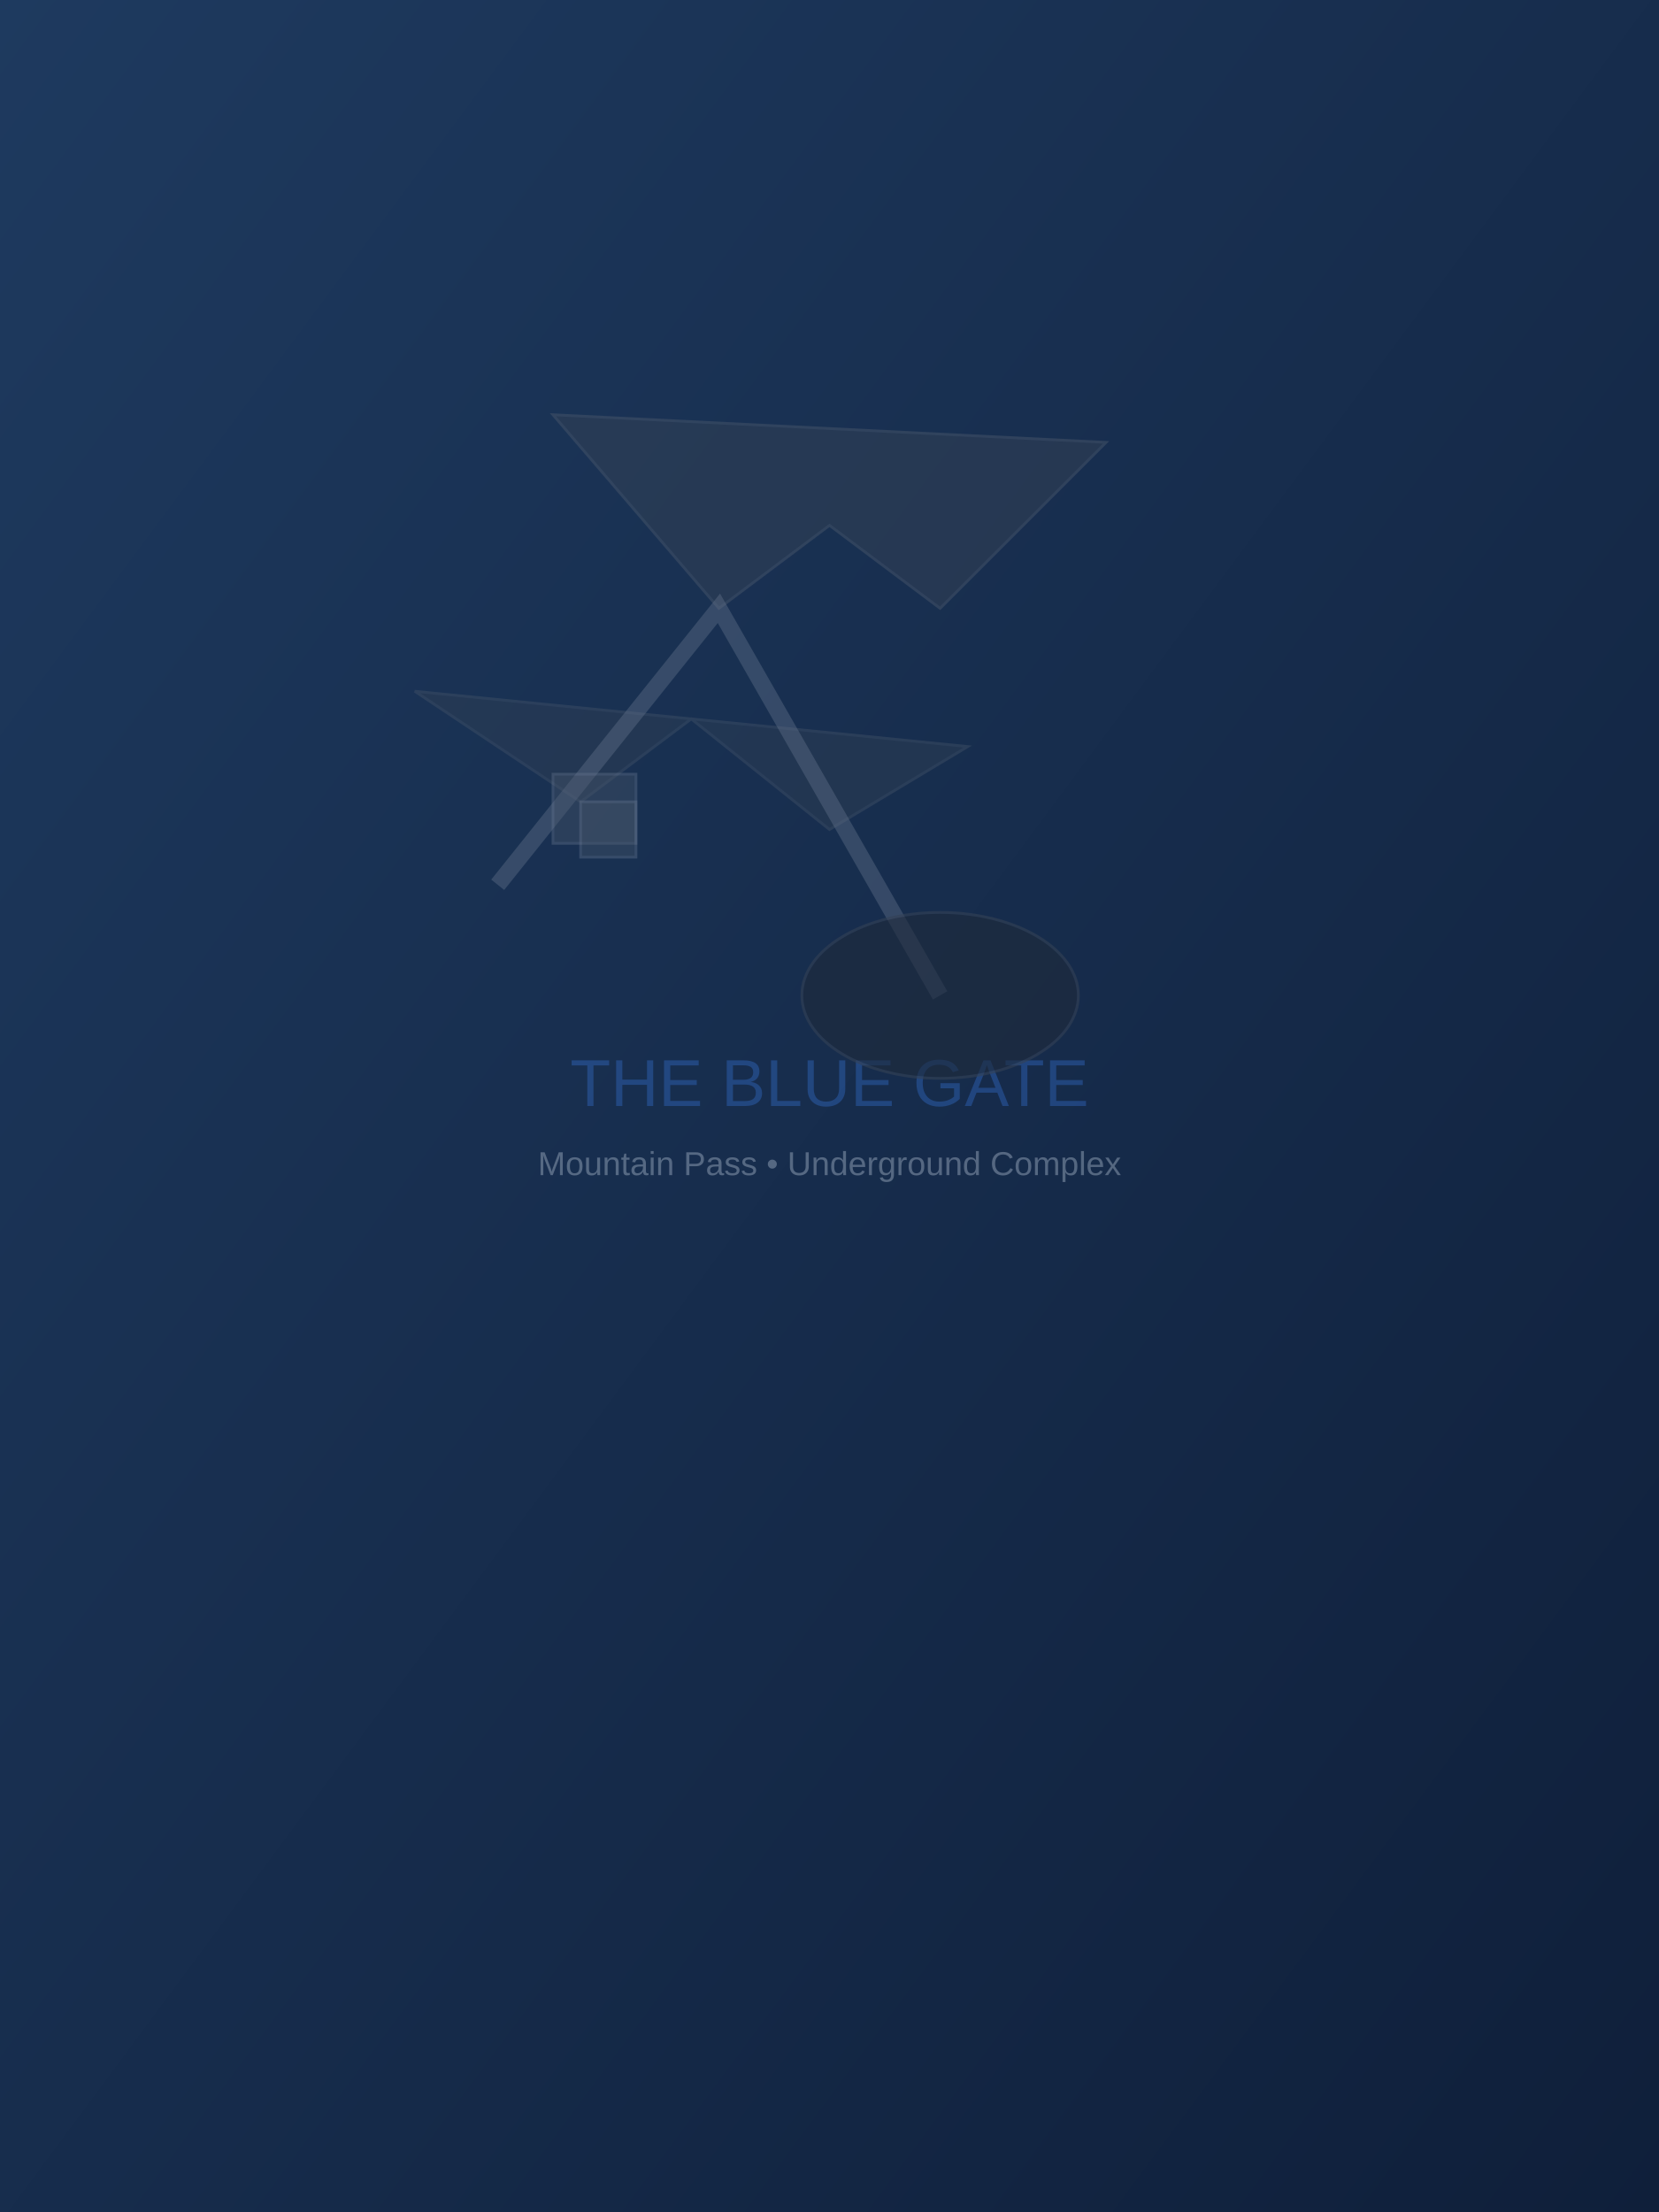
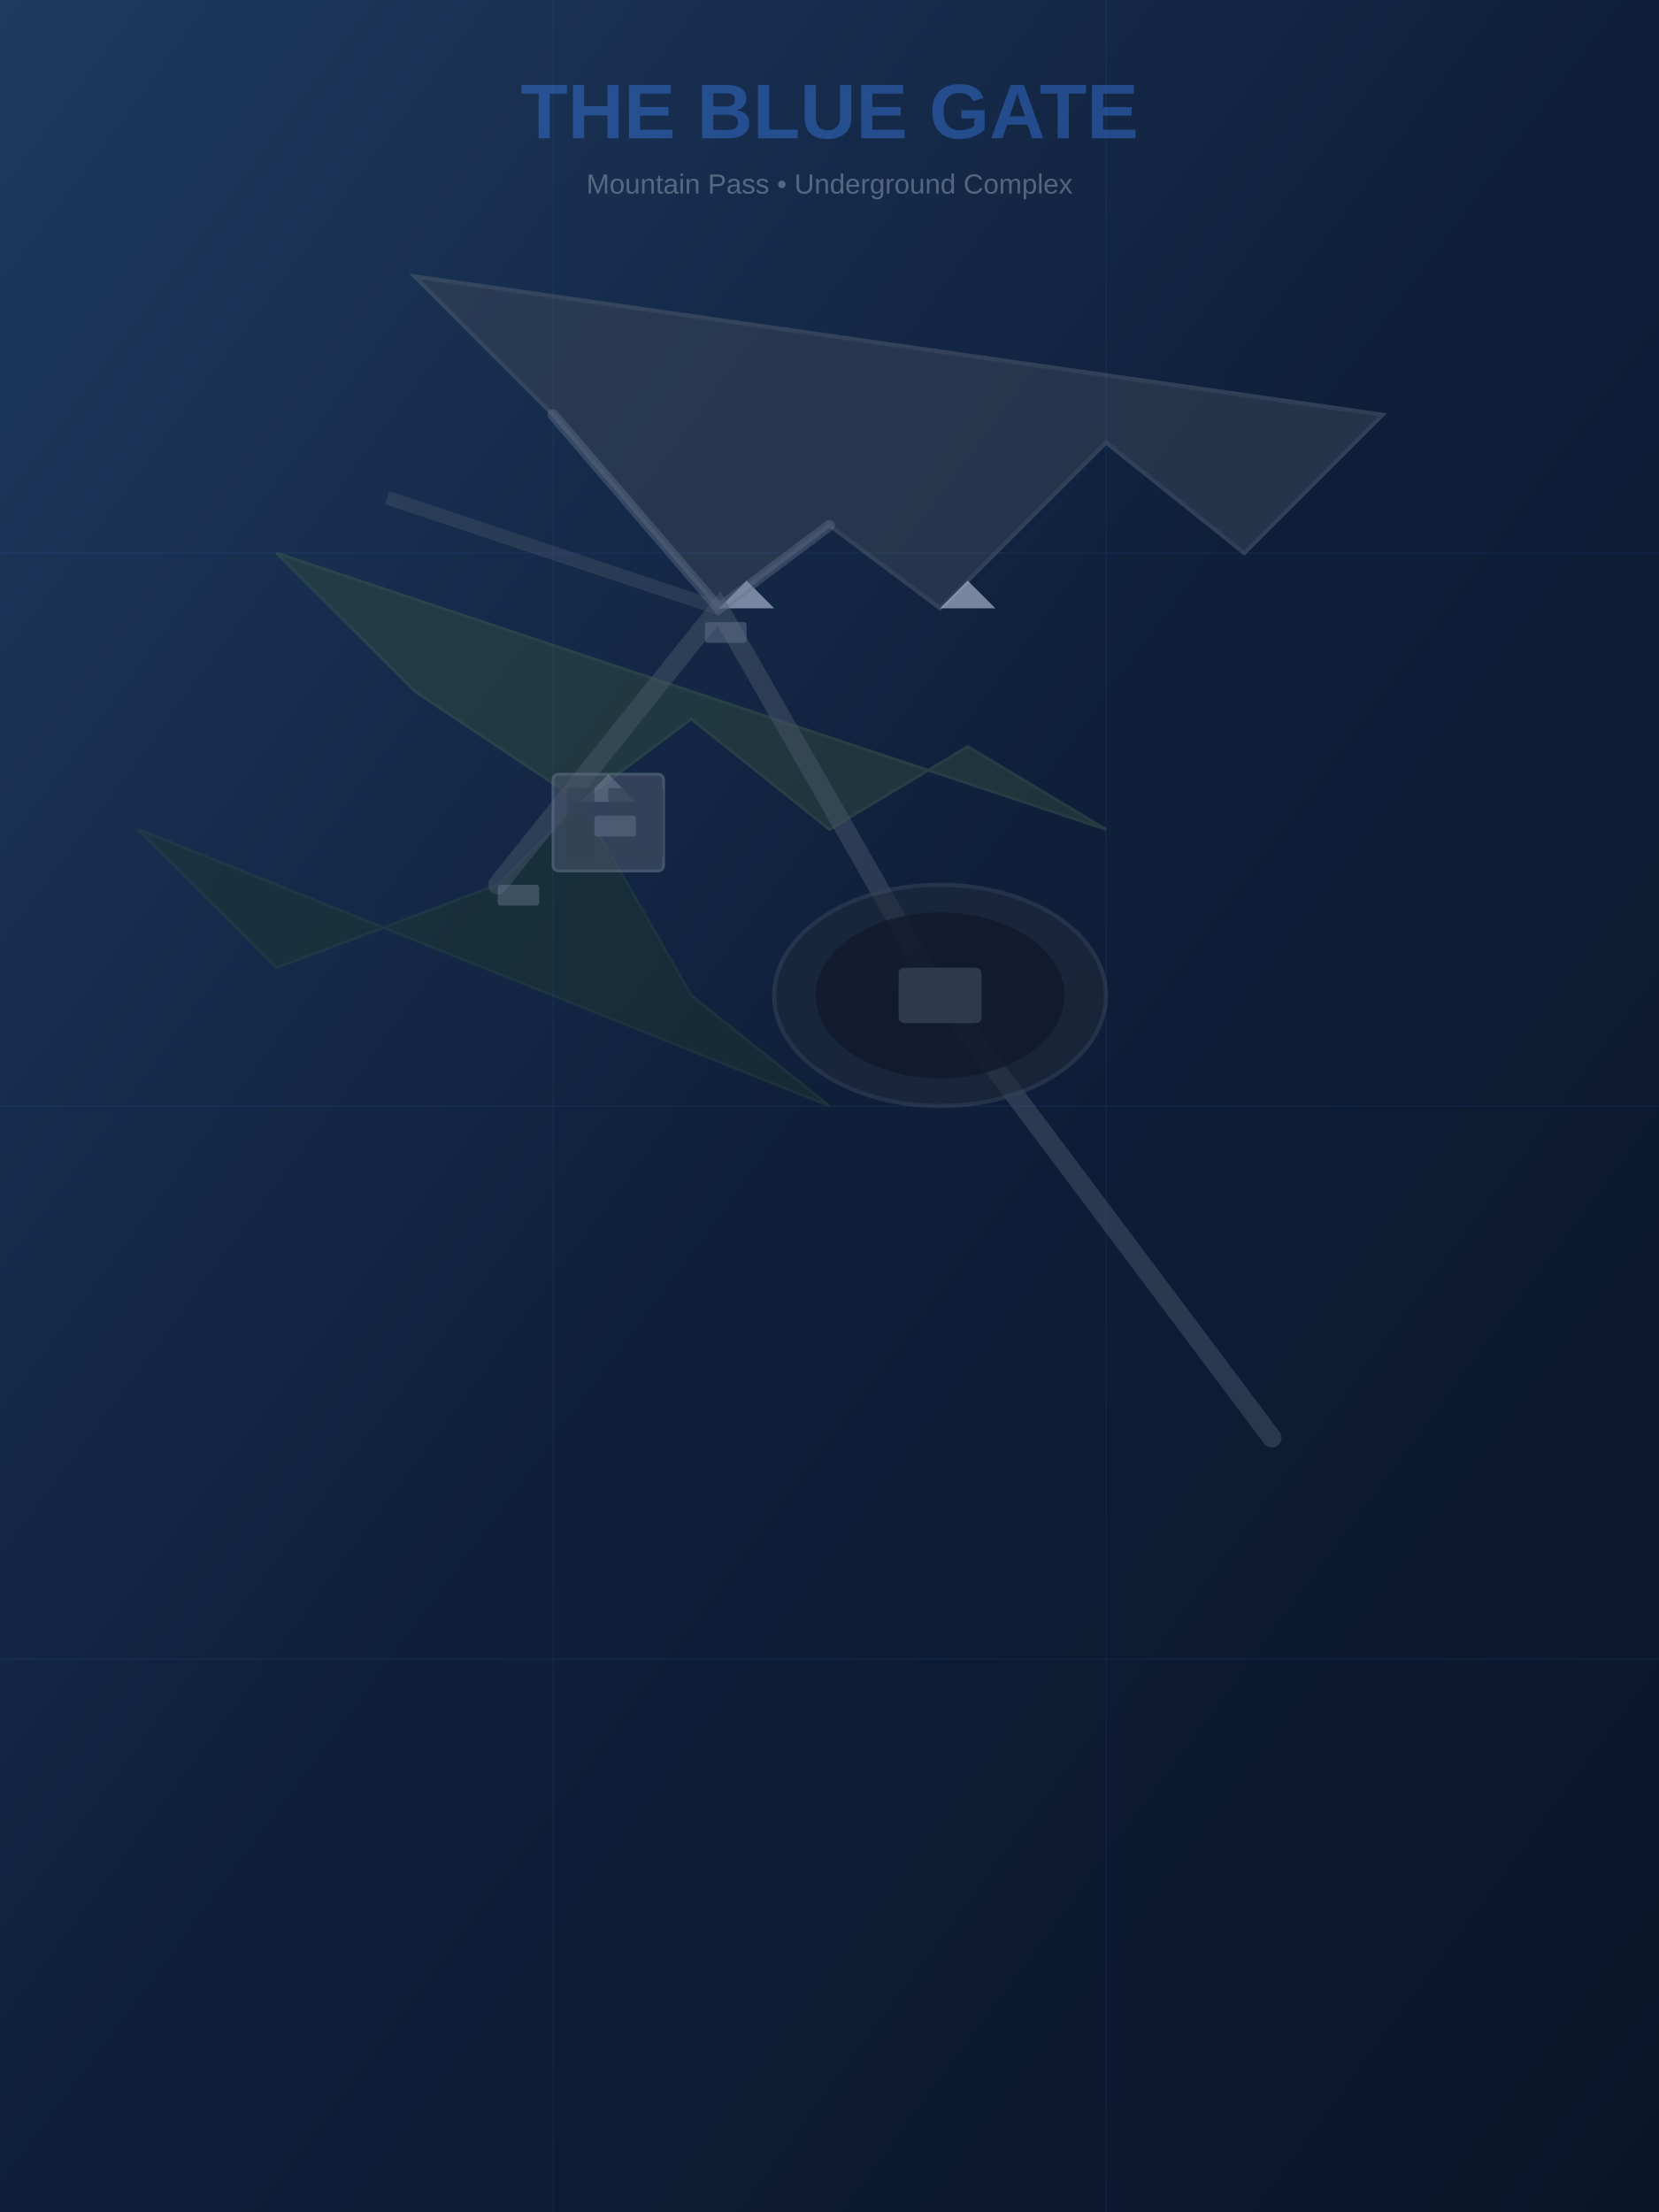
<svg xmlns="http://www.w3.org/2000/svg" width="1200" height="1600">
  <defs>
-     <linearGradient id="blueGrad" x1="0%" y1="0%" x2="100%" y2="100%">
+     <linearGradient id="blueBg" x1="0%" y1="0%" x2="100%" y2="100%">
      <stop offset="0%" style="stop-color:#1e3a5f;stop-opacity:1" />
-       <stop offset="100%" style="stop-color:#0f1f3a;stop-opacity:1" />
+       <stop offset="50%" style="stop-color:#0f1f3a;stop-opacity:1" />
+       <stop offset="100%" style="stop-color:#0a1529;stop-opacity:1" />
    </linearGradient>
  </defs>
-   <rect width="1200" height="1600" fill="url(#blueGrad)" />
-   <text x="600" y="800" font-family="Arial" font-size="48" fill="#3b82f6" text-anchor="middle" opacity="0.3">THE BLUE GATE</text>
-   <text x="600" y="850" font-family="Arial" font-size="24" fill="#94a3b8" text-anchor="middle" opacity="0.5">Mountain Pass • Underground Complex</text>
-   <polygon points="400,300 520,440 600,380 680,440 800,320" fill="#334155" opacity="0.5" stroke="#475569" stroke-width="2" />
-   <polygon points="300,500 420,580 500,520 600,600 700,540" fill="#334155" opacity="0.4" stroke="#475569" stroke-width="2" />
-   <path d="M 360 640 L 520 440 L 680 720" stroke="#64748b" stroke-width="12" fill="none" opacity="0.4" />
-   <ellipse cx="680" cy="720" rx="100" ry="60" fill="#1e293b" opacity="0.6" stroke="#334155" stroke-width="2" />
-   <rect x="400" y="560" width="60" height="50" fill="#475569" opacity="0.4" stroke="#64748b" stroke-width="2" />
-   <rect x="420" y="580" width="40" height="40" fill="#475569" opacity="0.4" stroke="#64748b" stroke-width="2" />
+   <rect width="1200" height="1600" fill="url(#blueBg)" />
+   <polygon points="300,200 400,300 520,440 600,380 680,440 800,320 900,400 1000,300" fill="#334155" opacity="0.6" stroke="#475569" stroke-width="3" />
+   <polygon points="200,400 300,500 420,580 500,520 600,600 700,540 800,600" fill="#2d4a3e" opacity="0.5" stroke="#3d5a4e" stroke-width="2" />
+   <polygon points="100,600 200,700 360,640 420,580 500,720 600,800" fill="#1e3a2e" opacity="0.4" stroke="#2d4a3e" stroke-width="2" />
+   <polygon points="520,440 540,420 560,440" fill="#e0e7ff" opacity="0.5" />
+   <polygon points="680,440 700,420 720,440" fill="#e0e7ff" opacity="0.5" />
+   <polygon points="420,580 440,560 460,580" fill="#e0e7ff" opacity="0.4" />
+   <path d="M 360 640 L 520 440 L 680 720 L 920 1040" stroke="#475569" stroke-width="14" fill="none" opacity="0.5" stroke-linecap="round" />
+   <path d="M 280 360 L 520 440" stroke="#475569" stroke-width="10" fill="none" opacity="0.4" />
+   <ellipse cx="680" cy="720" rx="120" ry="80" fill="#1e293b" opacity="0.6" stroke="#334155" stroke-width="3" />
+   <ellipse cx="680" cy="720" rx="90" ry="60" fill="#0f172a" opacity="0.7" />
+   <rect x="650" y="700" width="60" height="40" fill="#334155" opacity="0.8" rx="4" />
+   <rect x="400" y="560" width="80" height="70" fill="#475569" opacity="0.6" stroke="#64748b" stroke-width="2" rx="4" />
+   <rect x="410" y="570" width="20" height="50" fill="#334155" opacity="0.7" />
+   <rect x="440" y="570" width="20" height="50" fill="#334155" opacity="0.7" />
+   <rect x="470" y="570" width="10" height="50" fill="#334155" opacity="0.7" />
+   <rect x="430" y="590" width="30" height="15" fill="#64748b" opacity="0.5" rx="2" />
+   <rect x="510" y="450" width="30" height="15" fill="#64748b" opacity="0.5" rx="2" />
+   <rect x="360" y="640" width="30" height="15" fill="#64748b" opacity="0.5" rx="2" />
+   <path d="M 400 300 L 520 440 L 600 380" stroke="#64748b" stroke-width="8" fill="none" opacity="0.4" stroke-linecap="round" />
+   <g opacity="0.08">
+     <line x1="0" y1="400" x2="1200" y2="400" stroke="#3b82f6" stroke-width="1" />
+     <line x1="0" y1="800" x2="1200" y2="800" stroke="#3b82f6" stroke-width="1" />
+     <line x1="0" y1="1200" x2="1200" y2="1200" stroke="#3b82f6" stroke-width="1" />
+     <line x1="400" y1="0" x2="400" y2="1600" stroke="#3b82f6" stroke-width="1" />
+     <line x1="800" y1="0" x2="800" y2="1600" stroke="#3b82f6" stroke-width="1" />
+   </g>
+   <text x="600" y="100" font-family="Arial, sans-serif" font-size="56" font-weight="bold" fill="#3b82f6" text-anchor="middle" opacity="0.4">THE BLUE GATE</text>
+   <text x="600" y="140" font-family="Arial, sans-serif" font-size="20" fill="#94a3b8" text-anchor="middle" opacity="0.5">Mountain Pass • Underground Complex</text>
</svg>
